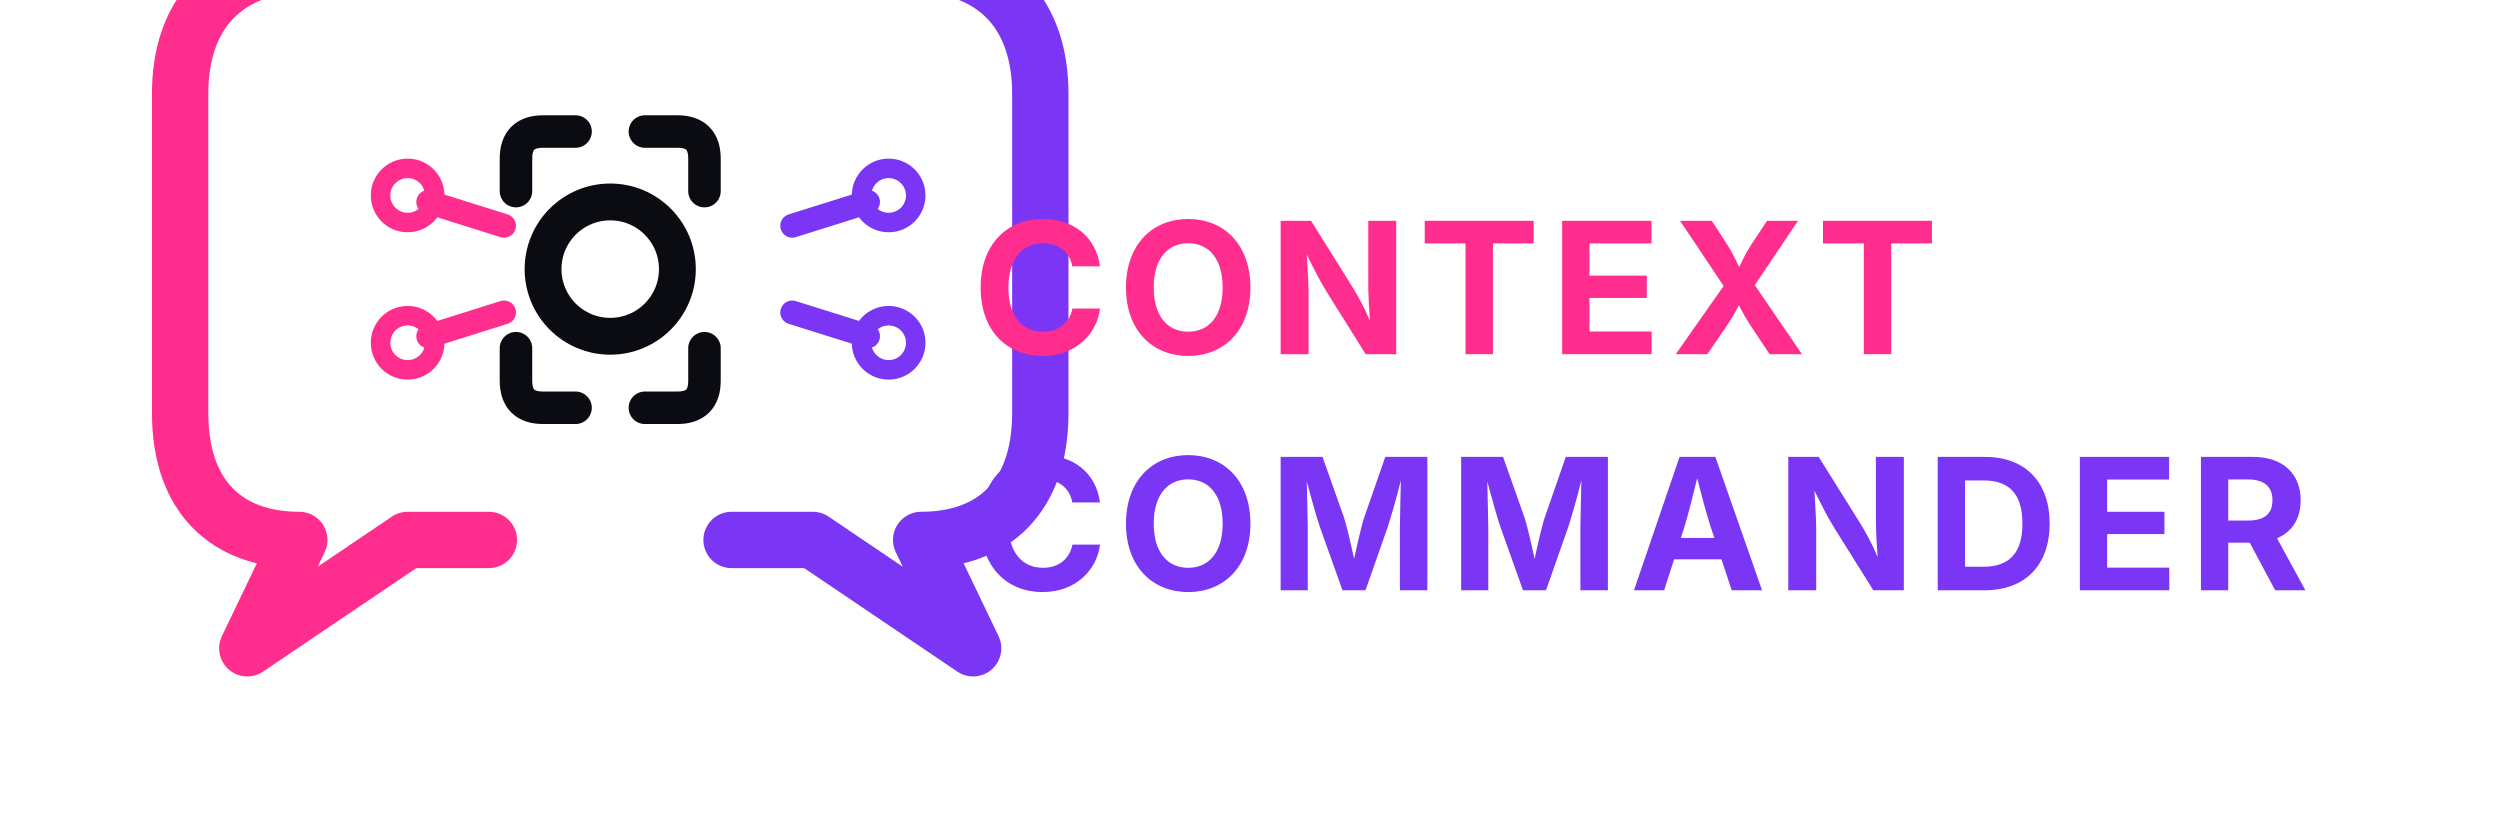
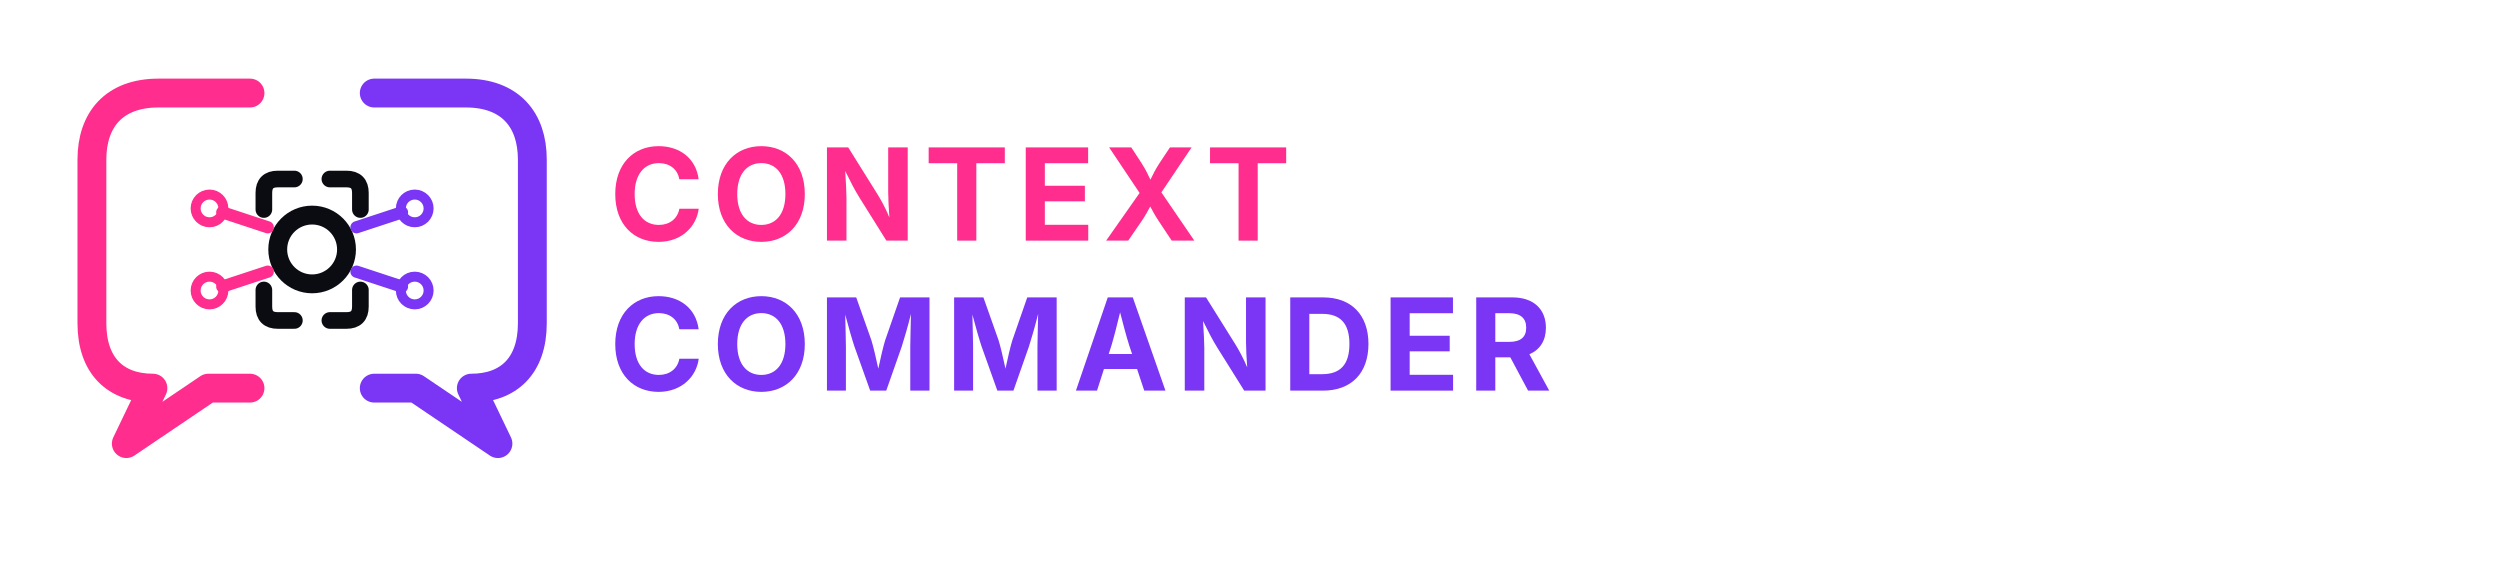
- <svg xmlns="http://www.w3.org/2000/svg" viewBox="0 0 1800 600" role="img" aria-label="Context Commander">
-   <g transform="translate(40,-190) scale(0.78)">
+ <svg xmlns="http://www.w3.org/2000/svg" viewBox="0 0 1600 360" role="img" aria-label="Context Commander">
+   <g transform="translate(18,-15) scale(0.355)">
    <path d="M 400 210 H 235              C 155 210 115 258 115 330              V 625              C 115 702 158 742 225 742              L 177 842              L 325 742              H 400" fill="none" stroke="#FF2D8D" stroke-width="52" stroke-linecap="round" stroke-linejoin="round" />
    <path d="M 624 210 H 789              C 869 210 909 258 909 330              V 625              C 909 702 866 742 799 742              L 847 842              L 699 742              H 624" fill="none" stroke="#7A35F5" stroke-width="52" stroke-linecap="round" stroke-linejoin="round" />
    <circle cx="512" cy="492" r="62" fill="none" stroke="#0B0B12" stroke-width="34" />
    <path d="M 425 420 V 390 Q 425 365 450 365 H 480" fill="none" stroke="#0B0B12" stroke-width="30" stroke-linecap="round" />
    <path d="M 599 420 V 390 Q 599 365 574 365 H 544" fill="none" stroke="#0B0B12" stroke-width="30" stroke-linecap="round" />
    <path d="M 425 565 V 595 Q 425 620 450 620 H 480" fill="none" stroke="#0B0B12" stroke-width="30" stroke-linecap="round" />
    <path d="M 599 565 V 595 Q 599 620 574 620 H 544" fill="none" stroke="#0B0B12" stroke-width="30" stroke-linecap="round" />
-     <line x1="344" y1="430" x2="414" y2="452" stroke="#FF2D8D" stroke-width="22" stroke-linecap="round" />
-     <circle cx="325" cy="424" r="25" fill="none" stroke="#FF2D8D" stroke-width="18" />
-     <line x1="344" y1="554" x2="414" y2="532" stroke="#FF2D8D" stroke-width="22" stroke-linecap="round" />
-     <circle cx="325" cy="560" r="25" fill="none" stroke="#FF2D8D" stroke-width="18" />
-     <line x1="680" y1="452" x2="750" y2="430" stroke="#7A35F5" stroke-width="22" stroke-linecap="round" />
-     <circle cx="769" cy="424" r="25" fill="none" stroke="#7A35F5" stroke-width="18" />
-     <line x1="680" y1="532" x2="750" y2="554" stroke="#7A35F5" stroke-width="22" stroke-linecap="round" />
-     <circle cx="769" cy="560" r="25" fill="none" stroke="#7A35F5" stroke-width="18" />
+     <line x1="350" y1="425" x2="432" y2="452" stroke="#FF2D8D" stroke-width="22" stroke-linecap="round" />
+     <circle cx="327" cy="418" r="25" fill="none" stroke="#FF2D8D" stroke-width="18" />
+     <line x1="350" y1="559" x2="432" y2="532" stroke="#FF2D8D" stroke-width="22" stroke-linecap="round" />
+     <circle cx="327" cy="566" r="25" fill="none" stroke="#FF2D8D" stroke-width="18" />
+     <line x1="592" y1="452" x2="674" y2="425" stroke="#7A35F5" stroke-width="22" stroke-linecap="round" />
+     <circle cx="697" cy="418" r="25" fill="none" stroke="#7A35F5" stroke-width="18" />
+     <line x1="592" y1="532" x2="674" y2="559" stroke="#7A35F5" stroke-width="22" stroke-linecap="round" />
+     <circle cx="697" cy="566" r="25" fill="none" stroke="#7A35F5" stroke-width="18" />
  </g>
-   <path d="M786 -20C1162 -20 1394 233 1428 510H1119C1089 348 961 251 791 251C561 251 404 421 404 744C404 1060 559 1239 792 1239C962 1239 1090 1143 1118 981H1427C1383 1316 1125 1510 786 1510C393 1510 94 1231 94 744C94 260 389 -20 786 -20Z" fill="#FF2D8D" transform="translate(700.000 255.000) scale(0.064453 -0.064453)" />
-   <path d="M789 -20C1184 -20 1484 259 1484 744C1484 1231 1184 1510 789 1510C394 1510 94 1231 94 744C94 260 394 -20 789 -20ZM789 251C558 251 404 425 404 744C404 1064 558 1239 789 1239C1020 1239 1174 1065 1174 744C1174 425 1020 251 789 251Z" fill="#FF2D8D" transform="translate(804.646 255.000) scale(0.064453 -0.064453)" />
-   <path d="M135 0H447V685C447 773 438 933 427 1113C519 927 574 818 657 684L1085 0H1426V1490H1114V775C1114 677 1122 517 1133 371C1068 526 1005 639 946 736L475 1490H135Z" fill="#FF2D8D" transform="translate(913.354 255.000) scale(0.064453 -0.064453)" />
-   <path d="M75 1237H531V0H837V1237H1292V1490H75Z" fill="#FF2D8D" transform="translate(1020.965 255.000) scale(0.064453 -0.064453)" />
-   <path d="M135 0H1134V253H440V628H1080V877H440V1237H1132V1490H135Z" fill="#FF2D8D" transform="translate(1116.072 255.000) scale(0.064453 -0.064453)" />
-   <path d="M51 0H404L618 312C689 417 717 474 756 546C795 473 823 417 892 312L1099 0H1461L934 771L1417 1490H1071L905 1240C835 1133 799 1055 759 974C720 1055 685 1133 616 1240L453 1490H99L586 762Z" fill="#FF2D8D" transform="translate(1203.252 255.000) scale(0.064453 -0.064453)" />
-   <path d="M75 1237H531V0H837V1237H1292V1490H75Z" fill="#FF2D8D" transform="translate(1307.705 255.000) scale(0.064453 -0.064453)" />
-   <path d="M786 -20C1162 -20 1394 233 1428 510H1119C1089 348 961 251 791 251C561 251 404 421 404 744C404 1060 559 1239 792 1239C962 1239 1090 1143 1118 981H1427C1383 1316 1125 1510 786 1510C393 1510 94 1231 94 744C94 260 389 -20 786 -20Z" fill="#7A35F5" transform="translate(700.000 425.000) scale(0.064453 -0.064453)" />
-   <path d="M789 -20C1184 -20 1484 259 1484 744C1484 1231 1184 1510 789 1510C394 1510 94 1231 94 744C94 260 394 -20 789 -20ZM789 251C558 251 404 425 404 744C404 1064 558 1239 789 1239C1020 1239 1174 1065 1174 744C1174 425 1020 251 789 251Z" fill="#7A35F5" transform="translate(804.646 425.000) scale(0.064453 -0.064453)" />
-   <path d="M135 0H438V703C438 815 430 1034 427 1215C480 1015 540 806 575 703L826 0H1083L1330 703C1365 809 1428 1026 1478 1227C1475 1039 1467 815 1467 703V0H1774V1490H1304L1066 806C1036 711 990 512 956 351C921 513 875 712 845 806L603 1490H135Z" fill="#7A35F5" transform="translate(913.354 425.000) scale(0.064453 -0.064453)" />
-   <path d="M135 0H438V703C438 815 430 1034 427 1215C480 1015 540 806 575 703L826 0H1083L1330 703C1365 809 1428 1026 1478 1227C1475 1039 1467 815 1467 703V0H1774V1490H1304L1066 806C1036 711 990 512 956 351C921 513 875 712 845 806L603 1490H135Z" fill="#7A35F5" transform="translate(1043.330 425.000) scale(0.064453 -0.064453)" />
-   <path d="M49 0H386L497 346H1026L1141 0H1480L958 1490H558ZM573 585 616 719C661 869 705 1046 755 1251C807 1048 854 872 902 719L947 585Z" fill="#7A35F5" transform="translate(1173.307 425.000) scale(0.064453 -0.064453)" />
-   <path d="M135 0H447V685C447 773 438 933 427 1113C519 927 574 818 657 684L1085 0H1426V1490H1114V775C1114 677 1122 517 1133 371C1068 526 1005 639 946 736L475 1490H135Z" fill="#7A35F5" transform="translate(1278.855 425.000) scale(0.064453 -0.064453)" />
-   <path d="M659 0C1112 0 1385 280 1385 746C1385 1210 1112 1490 664 1490H135V0ZM440 263V1227H646C931 1227 1081 1079 1081 746C1081 411 931 263 644 263Z" fill="#7A35F5" transform="translate(1386.467 425.000) scale(0.064453 -0.064453)" />
-   <path d="M135 0H1134V253H440V628H1080V877H440V1237H1132V1490H135Z" fill="#7A35F5" transform="translate(1488.793 425.000) scale(0.064453 -0.064453)" />
-   <path d="M135 0H440V532H680L964 0H1302L985 581C1155 654 1249 801 1249 1005C1249 1298 1055 1490 716 1490H135ZM440 779V1238H659C846 1238 934 1155 934 1005C934 856 846 779 660 779Z" fill="#7A35F5" transform="translate(1575.973 425.000) scale(0.064453 -0.064453)" />
+   <path d="M786 -20C1162 -20 1394 233 1428 510H1119C1089 348 961 251 791 251C561 251 404 421 404 744C404 1060 559 1239 792 1239C962 1239 1090 1143 1118 981H1427C1383 1316 1125 1510 786 1510C393 1510 94 1231 94 744C94 260 389 -20 786 -20Z" fill="#FF2D8D" transform="translate(390.000 154.000) scale(0.040039 -0.040039)" />
+   <path d="M789 -20C1184 -20 1484 259 1484 744C1484 1231 1184 1510 789 1510C394 1510 94 1231 94 744C94 260 394 -20 789 -20ZM789 251C558 251 404 425 404 744C404 1064 558 1239 789 1239C1020 1239 1174 1065 1174 744C1174 425 1020 251 789 251Z" fill="#FF2D8D" transform="translate(455.659 154.000) scale(0.040039 -0.040039)" />
+   <path d="M135 0H447V685C447 773 438 933 427 1113C519 927 574 818 657 684L1085 0H1426V1490H1114V775C1114 677 1122 517 1133 371C1068 526 1005 639 946 736L475 1490H135Z" fill="#FF2D8D" transform="translate(523.841 154.000) scale(0.040039 -0.040039)" />
+   <path d="M75 1237H531V0H837V1237H1292V1490H75Z" fill="#FF2D8D" transform="translate(591.342 154.000) scale(0.040039 -0.040039)" />
+   <path d="M135 0H1134V253H440V628H1080V877H440V1237H1132V1490H135Z" fill="#FF2D8D" transform="translate(651.075 154.000) scale(0.040039 -0.040039)" />
+   <path d="M51 0H404L618 312C689 417 717 474 756 546C795 473 823 417 892 312L1099 0H1461L934 771L1417 1490H1071L905 1240C835 1133 799 1055 759 974C720 1055 685 1133 616 1240L453 1490H99L586 762Z" fill="#FF2D8D" transform="translate(705.884 154.000) scale(0.040039 -0.040039)" />
+   <path d="M75 1237H531V0H837V1237H1292V1490H75Z" fill="#FF2D8D" transform="translate(771.423 154.000) scale(0.040039 -0.040039)" />
+   <path d="M786 -20C1162 -20 1394 233 1428 510H1119C1089 348 961 251 791 251C561 251 404 421 404 744C404 1060 559 1239 792 1239C962 1239 1090 1143 1118 981H1427C1383 1316 1125 1510 786 1510C393 1510 94 1231 94 744C94 260 389 -20 786 -20Z" fill="#7A35F5" transform="translate(390.000 250.000) scale(0.040039 -0.040039)" />
+   <path d="M789 -20C1184 -20 1484 259 1484 744C1484 1231 1184 1510 789 1510C394 1510 94 1231 94 744C94 260 394 -20 789 -20ZM789 251C558 251 404 425 404 744C404 1064 558 1239 789 1239C1020 1239 1174 1065 1174 744C1174 425 1020 251 789 251Z" fill="#7A35F5" transform="translate(455.659 250.000) scale(0.040039 -0.040039)" />
+   <path d="M135 0H438V703C438 815 430 1034 427 1215C480 1015 540 806 575 703L826 0H1083L1330 703C1365 809 1428 1026 1478 1227C1475 1039 1467 815 1467 703V0H1774V1490H1304L1066 806C1036 711 990 512 956 351C921 513 875 712 845 806L603 1490H135Z" fill="#7A35F5" transform="translate(523.841 250.000) scale(0.040039 -0.040039)" />
+   <path d="M135 0H438V703C438 815 430 1034 427 1215C480 1015 540 806 575 703L826 0H1083L1330 703C1365 809 1428 1026 1478 1227C1475 1039 1467 815 1467 703V0H1774V1490H1304L1066 806C1036 711 990 512 956 351C921 513 875 712 845 806L603 1490H135Z" fill="#7A35F5" transform="translate(605.235 250.000) scale(0.040039 -0.040039)" />
+   <path d="M49 0H386L497 346H1026L1141 0H1480L958 1490H558ZM573 585 616 719C661 869 705 1046 755 1251C807 1048 854 872 902 719L947 585Z" fill="#7A35F5" transform="translate(686.630 250.000) scale(0.040039 -0.040039)" />
+   <path d="M135 0H447V685C447 773 438 933 427 1113C519 927 574 818 657 684L1085 0H1426V1490H1114V775C1114 677 1122 517 1133 371C1068 526 1005 639 946 736L475 1490H135Z" fill="#7A35F5" transform="translate(752.850 250.000) scale(0.040039 -0.040039)" />
+   <path d="M659 0C1112 0 1385 280 1385 746C1385 1210 1112 1490 664 1490H135V0ZM440 263V1227H646C931 1227 1081 1079 1081 746C1081 411 931 263 644 263Z" fill="#7A35F5" transform="translate(820.351 250.000) scale(0.040039 -0.040039)" />
+   <path d="M135 0H1134V253H440V628H1080V877H440V1237H1132V1490H135Z" fill="#7A35F5" transform="translate(884.568 250.000) scale(0.040039 -0.040039)" />
+   <path d="M135 0H440V532H680L964 0H1302L985 581C1155 654 1249 801 1249 1005C1249 1298 1055 1490 716 1490H135ZM440 779V1238H659C846 1238 934 1155 934 1005C934 856 846 779 660 779Z" fill="#7A35F5" transform="translate(939.377 250.000) scale(0.040039 -0.040039)" />
</svg>
